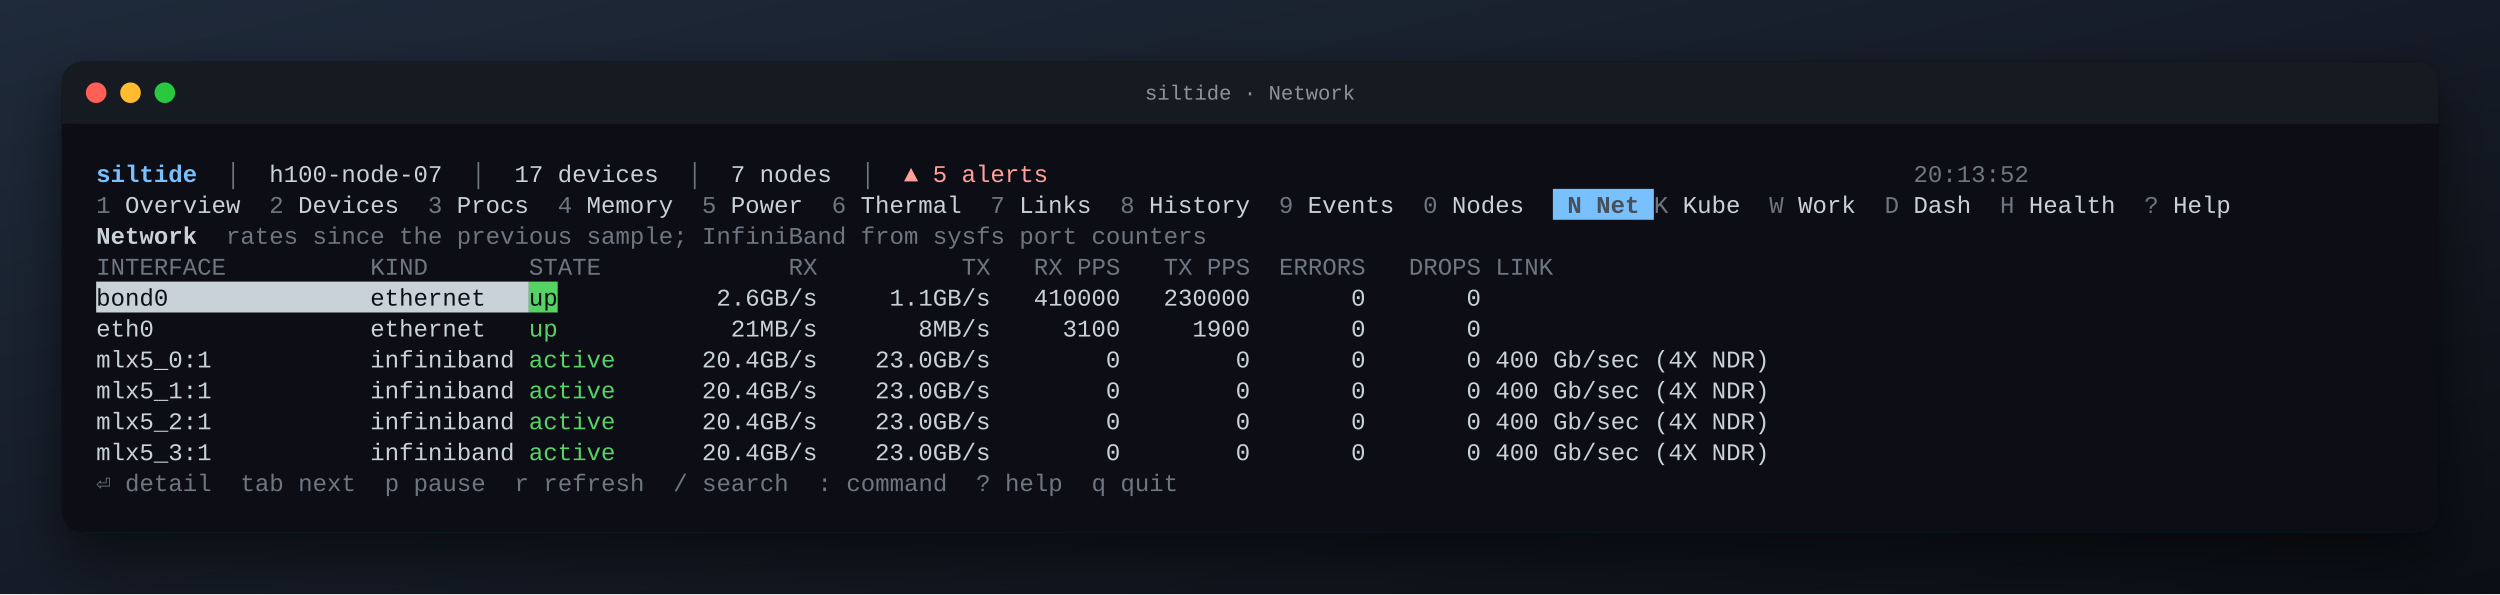
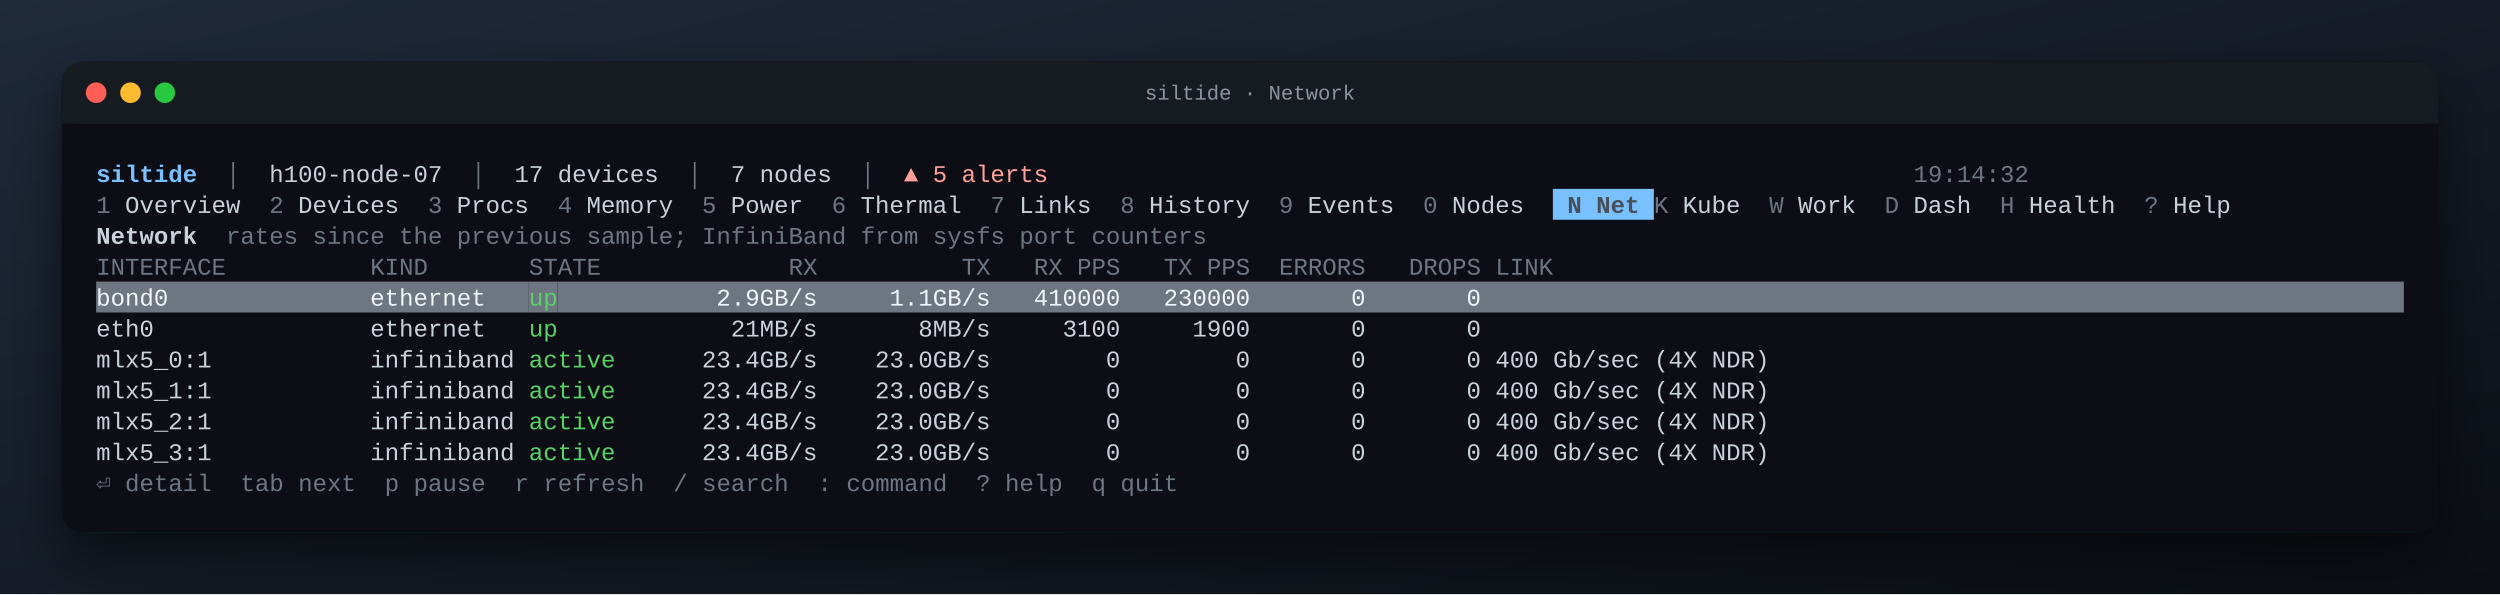
<svg xmlns="http://www.w3.org/2000/svg" width="1456" height="346" viewBox="0 0 1456 346" font-family="JetBrains Mono, SFMono-Regular, Menlo, Consolas, Liberation Mono, monospace" font-size="14">
  <defs>
    <linearGradient id="desk" x1="0" y1="0" x2="1" y2="1">
      <stop offset="0" stop-color="#1f2a3a" />
      <stop offset="1" stop-color="#0b0e14" />
    </linearGradient>
    <filter id="shadow" x="-10%" y="-10%" width="120%" height="130%">
      <feDropShadow dx="0" dy="14" stdDeviation="16" flood-color="#000" flood-opacity="0.55" />
    </filter>
  </defs>
  <rect width="100%" height="100%" fill="url(#desk)" />
  <rect x="36" y="36" width="1384" height="274" rx="12" fill="#0d1117" filter="url(#shadow)" />
  <rect x="36" y="36" width="1384" height="36" rx="12" fill="#161b22" />
  <rect x="36" y="60" width="1384" height="12" fill="#161b22" />
  <circle cx="56" cy="54" r="6" fill="#ff5f57" />
  <circle cx="76" cy="54" r="6" fill="#febc2e" />
  <circle cx="96" cy="54" r="6" fill="#28c840" />
  <text x="50%" y="58" text-anchor="middle" fill="#8b949e" font-size="12">siltide · Network</text>
  <g xml:space="preserve" transform="translate(36 36)">
    <text y="70.0" fill="#c9d1d9" xml:space="preserve" style="white-space:pre">
      <tspan x="20.0" fill="#79c0ff" font-weight="bold">siltide</tspan>
      <tspan x="78.8" fill="#6e7681">  │  </tspan>
      <tspan x="120.8">h100-node-07</tspan>
      <tspan x="221.6" fill="#6e7681">  │  </tspan>
      <tspan x="263.6">17 devices</tspan>
      <tspan x="347.6" fill="#6e7681">  │  </tspan>
      <tspan x="389.6">7 nodes</tspan>
      <tspan x="448.4" fill="#6e7681">  │  </tspan>
      <tspan x="490.4" fill="#ffa198">▲ 5 alerts</tspan>
-       <tspan x="1078.4" fill="#6e7681">20:13:52                         </tspan>
+       <tspan x="1078.4" fill="#6e7681">19:14:32                         </tspan>
    </text>
    <rect x="868.4" y="74.0" width="58.8" height="18.0" fill="#79c0ff" />
    <text y="88.0" fill="#c9d1d9" xml:space="preserve" style="white-space:pre">
      <tspan x="20.0" fill="#6e7681">1</tspan>
      <tspan x="28.4"> Overview  </tspan>
      <tspan x="120.8" fill="#6e7681">2</tspan>
      <tspan x="129.2"> Devices  </tspan>
      <tspan x="213.2" fill="#6e7681">3</tspan>
      <tspan x="221.6"> Procs  </tspan>
      <tspan x="288.8" fill="#6e7681">4</tspan>
      <tspan x="297.2"> Memory  </tspan>
      <tspan x="372.8" fill="#6e7681">5</tspan>
      <tspan x="381.2"> Power  </tspan>
      <tspan x="448.4" fill="#6e7681">6</tspan>
      <tspan x="456.8"> Thermal  </tspan>
      <tspan x="540.8" fill="#6e7681">7</tspan>
      <tspan x="549.2"> Links  </tspan>
      <tspan x="616.4" fill="#6e7681">8</tspan>
      <tspan x="624.8"> History  </tspan>
      <tspan x="708.8" fill="#6e7681">9</tspan>
      <tspan x="717.2"> Events  </tspan>
      <tspan x="792.8" fill="#6e7681">0</tspan>
      <tspan x="801.2"> Nodes  </tspan>
      <tspan x="868.4" fill="#484f58" font-weight="bold"> N Net </tspan>
      <tspan x="927.2" fill="#6e7681">K</tspan>
      <tspan x="935.6"> Kube  </tspan>
      <tspan x="994.4" fill="#6e7681">W</tspan>
      <tspan x="1002.8"> Work  </tspan>
      <tspan x="1061.6" fill="#6e7681">D</tspan>
      <tspan x="1070.0"> Dash  </tspan>
      <tspan x="1128.8" fill="#6e7681">H</tspan>
      <tspan x="1137.2"> Health  </tspan>
      <tspan x="1212.8" fill="#6e7681">?</tspan>
      <tspan x="1221.2"> Help  </tspan>
    </text>
    <text y="106.0" fill="#c9d1d9" xml:space="preserve" style="white-space:pre">
      <tspan x="20.0" font-weight="bold">Network</tspan>
      <tspan x="78.8" fill="#6e7681">  rates since the previous sample; InfiniBand from sysfs port counters</tspan>
    </text>
    <text y="124.0" fill="#c9d1d9" xml:space="preserve" style="white-space:pre">
      <tspan x="20.0" fill="#6e7681">INTERFACE          KIND       STATE             RX          TX   RX PPS   TX PPS  ERRORS   DROPS LINK                  </tspan>
    </text>
-     <rect x="20.0" y="128.0" width="252.0" height="18.0" fill="#c9d1d9" />
-     <rect x="272.0" y="128.0" width="16.8" height="18.0" fill="#56d364" />
+     <rect x="20.0" y="128.0" width="252.0" height="18.0" fill="#6e7681" />
+     <rect x="272.0" y="128.0" width="16.8" height="18.0" fill="#6e7681" />
+     <rect x="288.8" y="128.0" width="1075.2" height="18.0" fill="#6e7681" />
    <text y="142.0" fill="#c9d1d9" xml:space="preserve" style="white-space:pre">
-       <tspan x="20.0" fill="#0d1117">bond0              ethernet   </tspan>
-       <tspan x="272.0" fill="#0d1117">up</tspan>
-       <tspan x="288.8">           2.6GB/s     1.1GB/s   410000   230000       0       0                                                                </tspan>
+       <tspan x="20.0" fill="#f0f6fc">bond0              ethernet   </tspan>
+       <tspan x="272.0" fill="#56d364">up</tspan>
+       <tspan x="288.8" fill="#f0f6fc">           2.9GB/s     1.1GB/s   410000   230000       0       0                                                                </tspan>
    </text>
    <text y="160.0" fill="#c9d1d9" xml:space="preserve" style="white-space:pre">
      <tspan x="20.0">eth0               ethernet   </tspan>
      <tspan x="272.0" fill="#56d364">up</tspan>
      <tspan x="288.8">            21MB/s       8MB/s     3100     1900       0       0                       </tspan>
    </text>
    <text y="178.0" fill="#c9d1d9" xml:space="preserve" style="white-space:pre">
      <tspan x="20.0">mlx5_0:1           infiniband </tspan>
      <tspan x="272.0" fill="#56d364">active</tspan>
-       <tspan x="322.4">      20.4GB/s    23.0GB/s        0        0       0       0 400 Gb/sec (4X NDR)   </tspan>
+       <tspan x="322.4">      23.4GB/s    23.0GB/s        0        0       0       0 400 Gb/sec (4X NDR)   </tspan>
    </text>
    <text y="196.0" fill="#c9d1d9" xml:space="preserve" style="white-space:pre">
      <tspan x="20.0">mlx5_1:1           infiniband </tspan>
      <tspan x="272.0" fill="#56d364">active</tspan>
-       <tspan x="322.4">      20.4GB/s    23.0GB/s        0        0       0       0 400 Gb/sec (4X NDR)   </tspan>
+       <tspan x="322.4">      23.4GB/s    23.0GB/s        0        0       0       0 400 Gb/sec (4X NDR)   </tspan>
    </text>
    <text y="214.0" fill="#c9d1d9" xml:space="preserve" style="white-space:pre">
      <tspan x="20.0">mlx5_2:1           infiniband </tspan>
      <tspan x="272.0" fill="#56d364">active</tspan>
-       <tspan x="322.4">      20.4GB/s    23.0GB/s        0        0       0       0 400 Gb/sec (4X NDR)   </tspan>
+       <tspan x="322.4">      23.4GB/s    23.0GB/s        0        0       0       0 400 Gb/sec (4X NDR)   </tspan>
    </text>
    <text y="232.0" fill="#c9d1d9" xml:space="preserve" style="white-space:pre">
      <tspan x="20.0">mlx5_3:1           infiniband </tspan>
      <tspan x="272.0" fill="#56d364">active</tspan>
-       <tspan x="322.4">      20.4GB/s    23.0GB/s        0        0       0       0 400 Gb/sec (4X NDR)   </tspan>
+       <tspan x="322.4">      23.4GB/s    23.0GB/s        0        0       0       0 400 Gb/sec (4X NDR)   </tspan>
    </text>
    <text y="250.0" fill="#c9d1d9" xml:space="preserve" style="white-space:pre">
      <tspan x="20.0" fill="#6e7681">⏎ detail  tab next  p pause  r refresh  / search  : command  ? help  q quit</tspan>
    </text>
  </g>
</svg>
